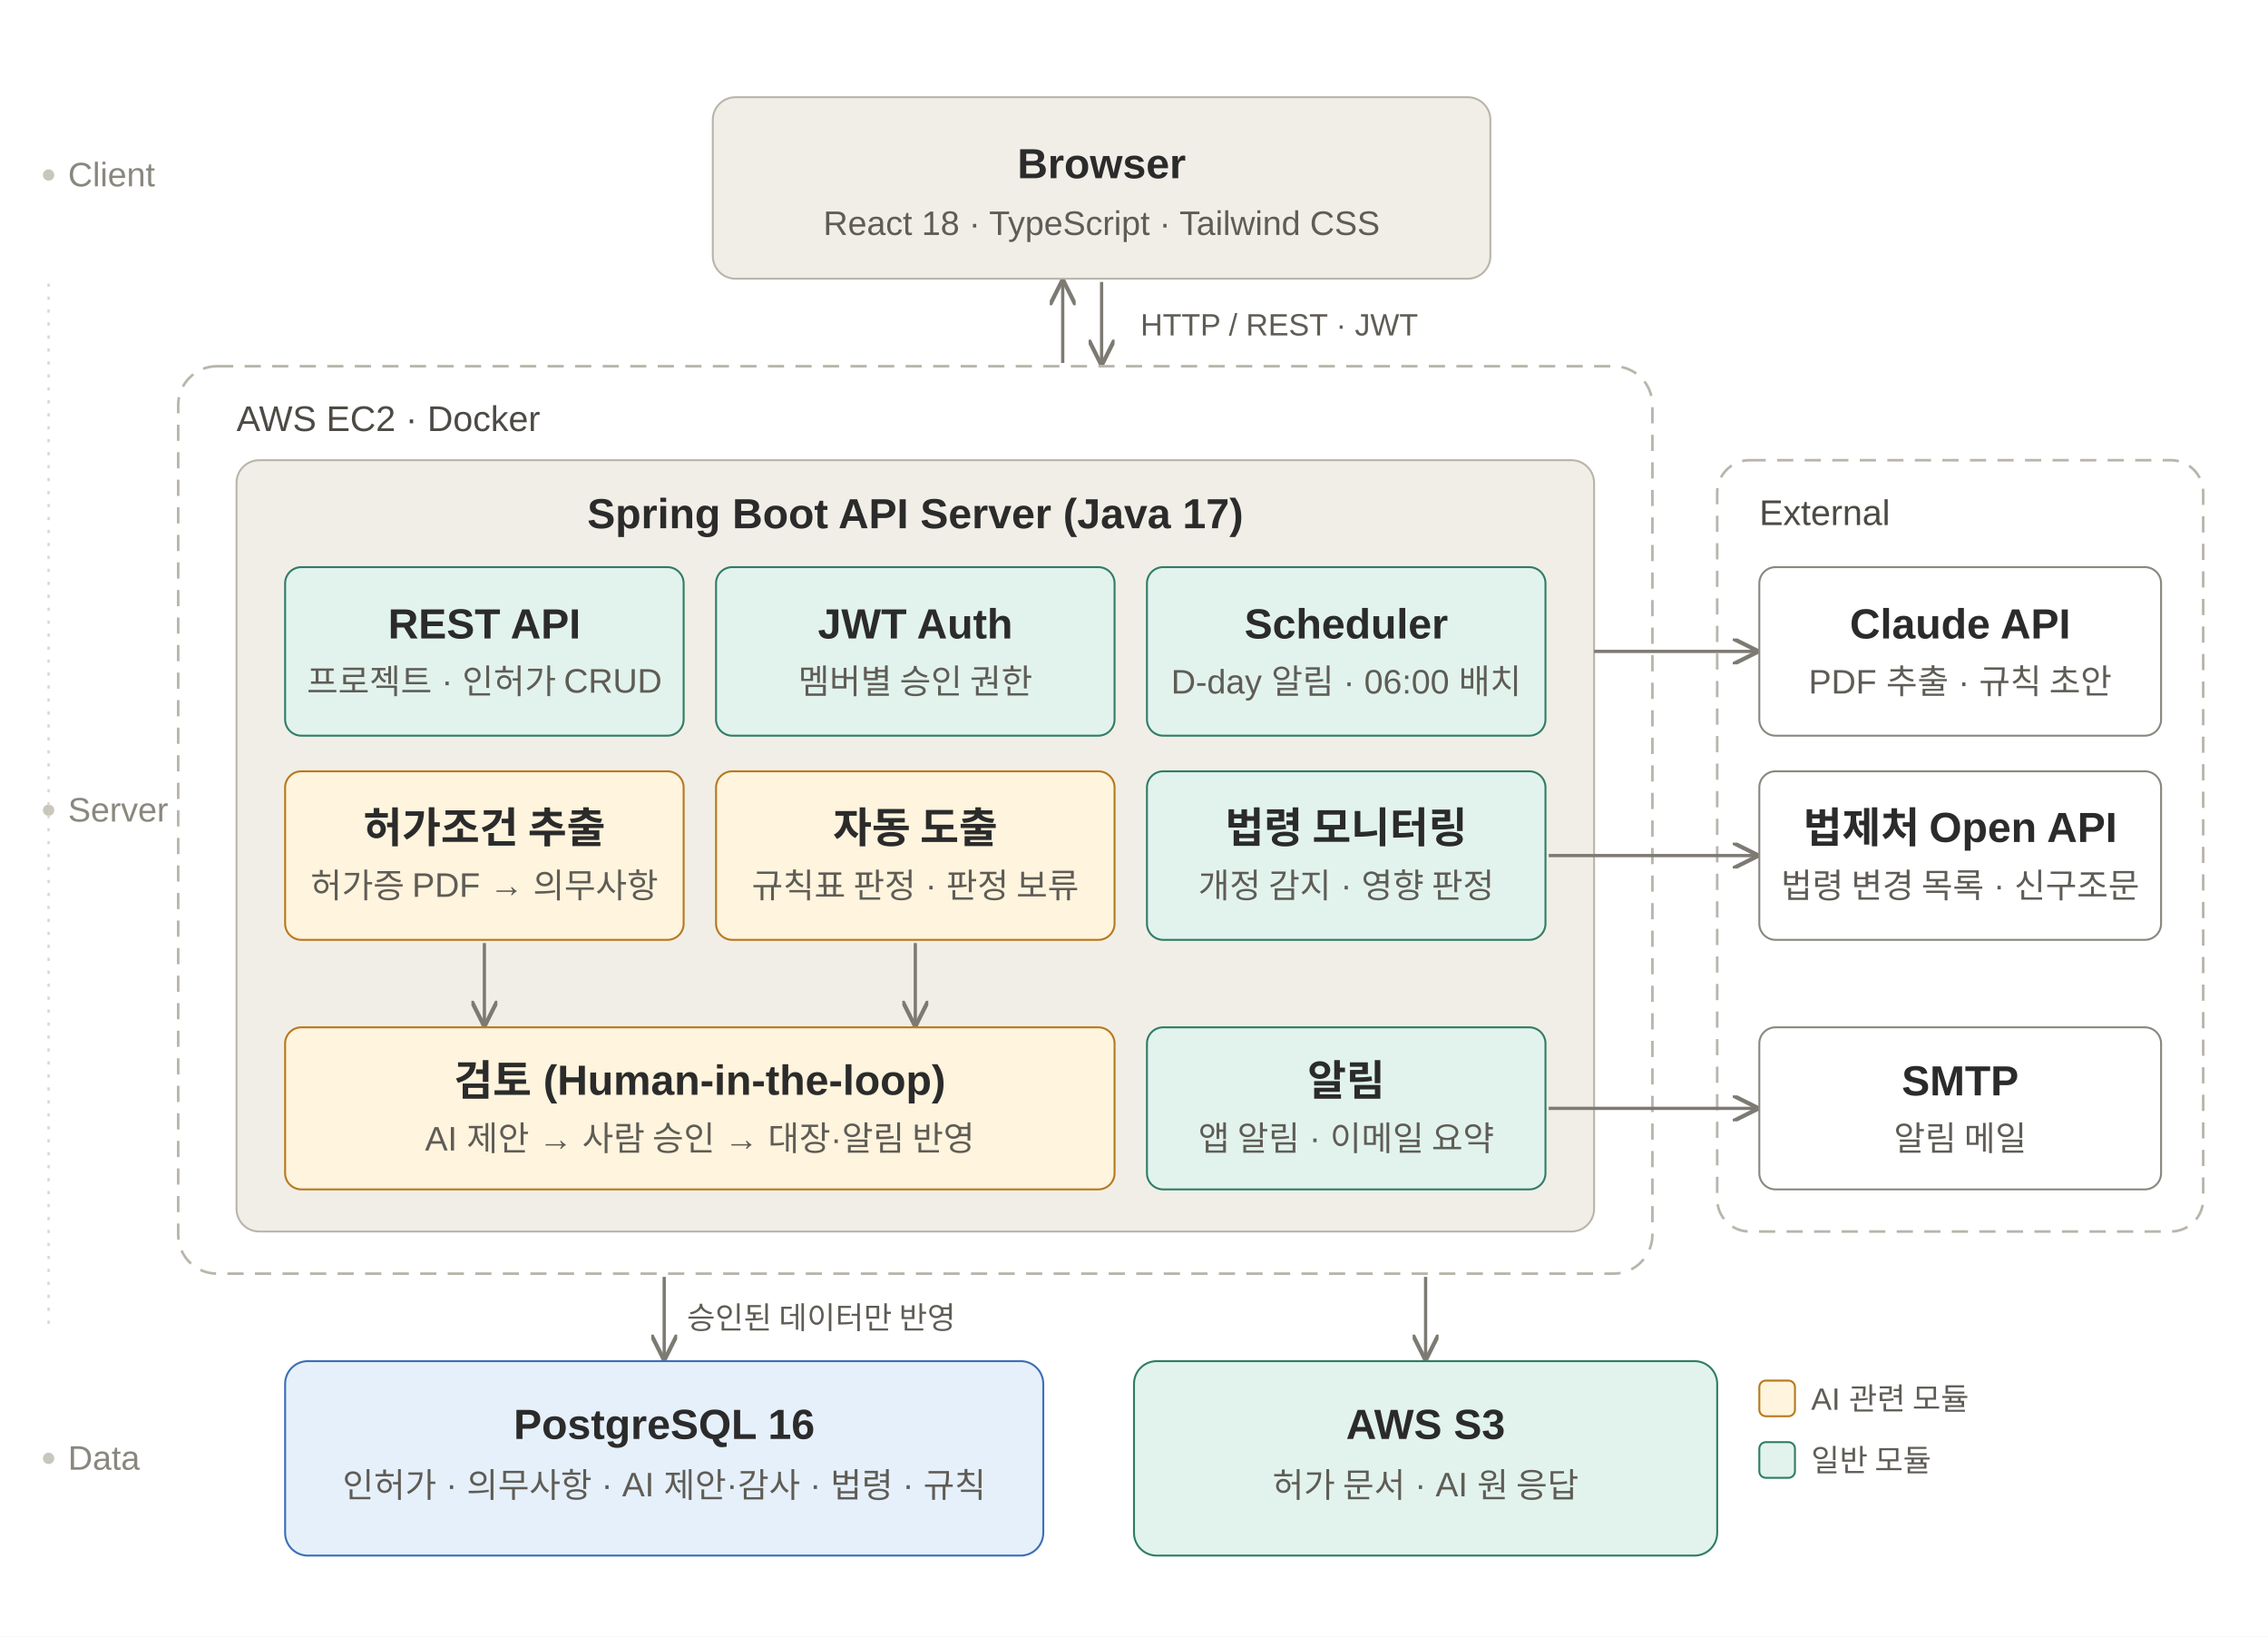
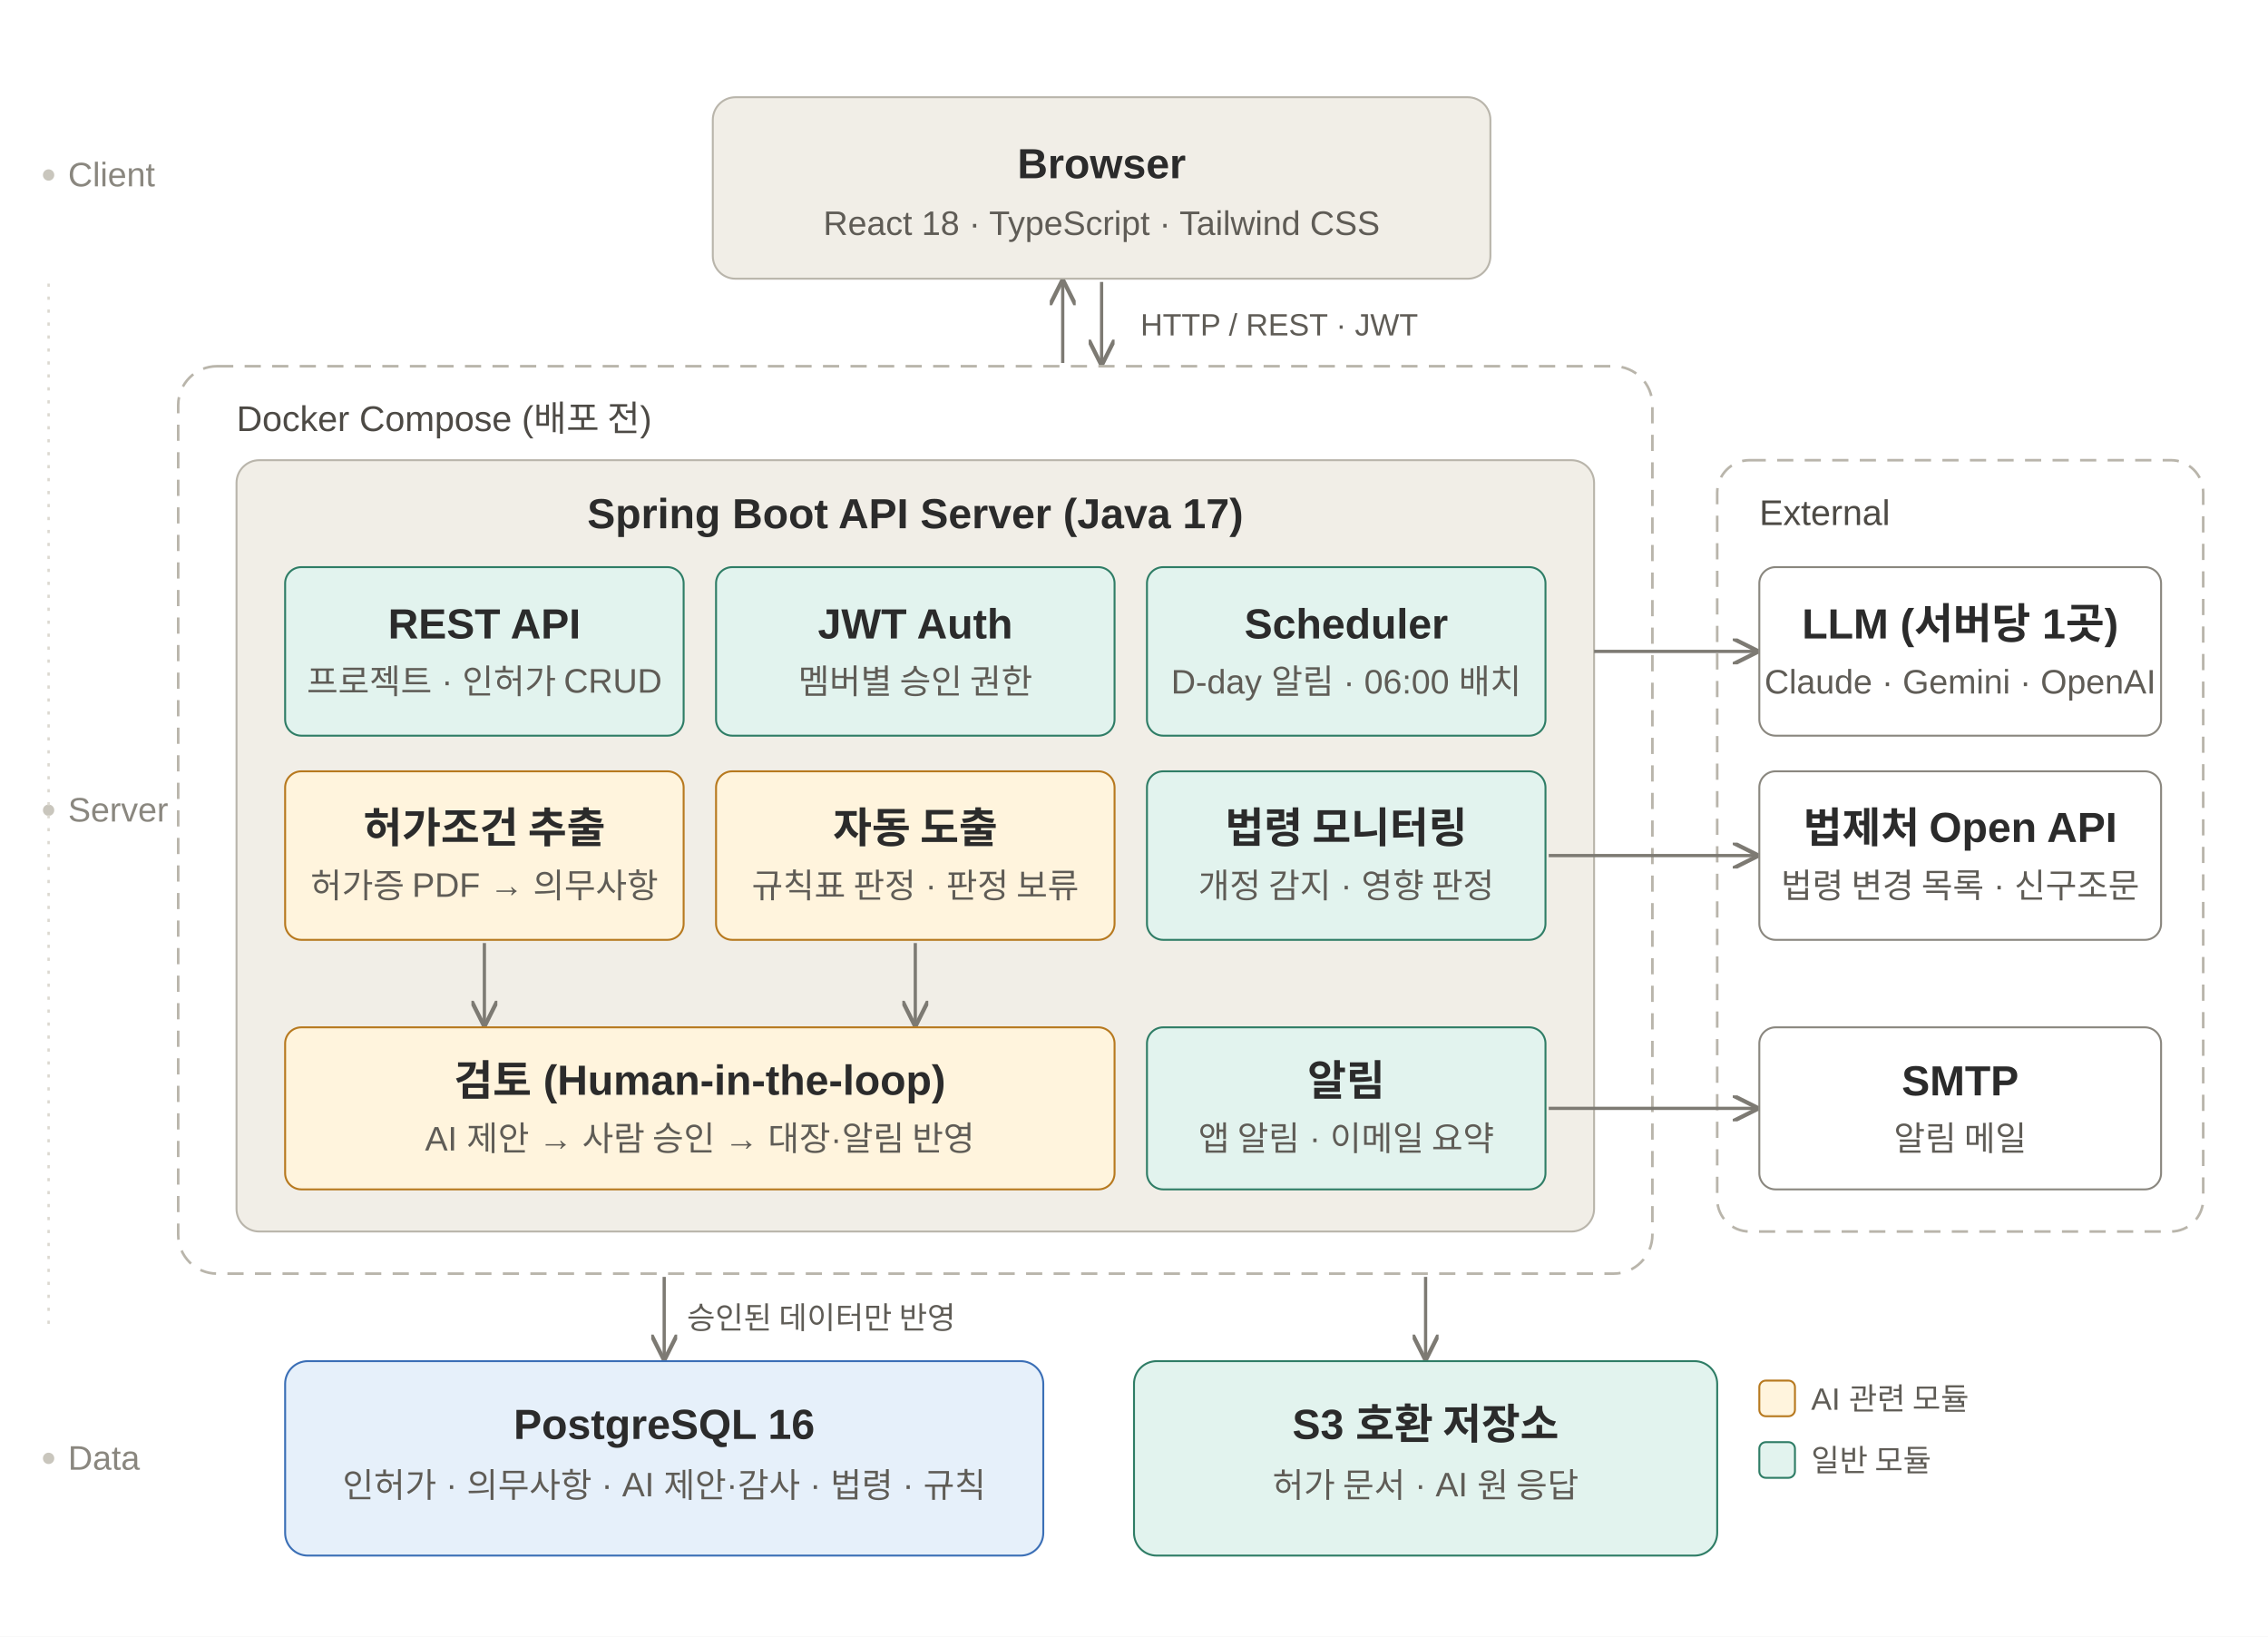
<svg xmlns="http://www.w3.org/2000/svg" viewBox="0 0 1400 1010" width="1400" height="1010" font-family="-apple-system, 'Segoe UI', 'Apple SD Gothic Neo', 'Malgun Gothic', Arial, sans-serif">
  <defs>
    <marker id="ah" viewBox="0 0 10 10" refX="9" refY="5" markerWidth="8" markerHeight="8" orient="auto-start-reverse">
      <path d="M0,0 L10,5 L0,10" fill="none" stroke="#7d7a73" stroke-width="1.6" />
    </marker>
    <style>
      .t{font-size:26px;font-weight:700;fill:#2b2b2b;text-anchor:middle}
      .s{font-size:21px;fill:#5f5c56;text-anchor:middle}
      .lbl{font-size:21px;fill:#8a877f}
      .grp{font-size:22px;fill:#4d4a45}
      .edge{font-size:19px;fill:#5f5c56}
      .line{stroke:#7d7a73;stroke-width:2;fill:none}
      .beige{fill:#f1eee7;stroke:#b9b5ab;stroke-width:1.2}
      .teal{fill:#e2f3ee;stroke:#2f7d66;stroke-width:1.2}
      .ai{fill:#fff4dd;stroke:#b7791f;stroke-width:1.2}
      .blue{fill:#e6f0fa;stroke:#3b6fb6;stroke-width:1.2}
      .ext{fill:#ffffff;stroke:#8a877f;stroke-width:1.2}
      .dash{fill:none;stroke:#b9b5ab;stroke-width:1.6;stroke-dasharray:10 7}
    </style>
  </defs>
  <rect width="1400" height="1010" fill="#ffffff" />
  <circle cx="30" cy="108" r="3.5" fill="#c9c6bd" />
  <text x="42" y="115" class="lbl">Client</text>
  <circle cx="30" cy="500" r="3.5" fill="#c9c6bd" />
  <text x="42" y="507" class="lbl">Server</text>
  <circle cx="30" cy="900" r="3.5" fill="#c9c6bd" />
  <text x="42" y="907" class="lbl">Data</text>
  <line x1="30" y1="175" x2="30" y2="820" stroke="#dcd9d1" stroke-width="1.5" stroke-dasharray="2 6" />
  <rect x="440" y="60" width="480" height="112" rx="14" class="beige" />
  <text x="680" y="110" class="t">Browser</text>
  <text x="680" y="145" class="s">React 18 · TypeScript · Tailwind CSS</text>
  <line x1="656" y1="224" x2="656" y2="174" class="line" marker-end="url(#ah)" />
  <line x1="680" y1="174" x2="680" y2="224" class="line" marker-end="url(#ah)" />
  <text x="704" y="207" class="edge">HTTP / REST · JWT</text>
  <rect x="110" y="226" width="910" height="560" rx="24" class="dash" />
-   <text x="146" y="266" class="grp">AWS EC2 · Docker</text>
+   <text x="146" y="266" class="grp">Docker Compose (배포 전)</text>
  <rect x="146" y="284" width="838" height="476" rx="14" class="beige" />
  <text x="565" y="326" class="t">Spring Boot API Server (Java 17)</text>
  <rect x="176" y="350" width="246" height="104" rx="10" class="teal" />
  <text x="299" y="394" class="t">REST API</text>
  <text x="299" y="428" class="s">프로젝트 · 인허가 CRUD</text>
  <rect x="442" y="350" width="246" height="104" rx="10" class="teal" />
  <text x="565" y="394" class="t">JWT Auth</text>
  <text x="565" y="428" class="s">멤버별 승인 권한</text>
  <rect x="708" y="350" width="246" height="104" rx="10" class="teal" />
  <text x="831" y="394" class="t">Scheduler</text>
  <text x="831" y="428" class="s">D-day 알림 · 06:00 배치</text>
  <rect x="176" y="476" width="246" height="104" rx="10" class="ai" />
  <text x="299" y="520" class="t">허가조건 추출</text>
  <text x="299" y="554" class="s">허가증 PDF → 의무사항</text>
  <rect x="442" y="476" width="246" height="104" rx="10" class="ai" />
  <text x="565" y="520" class="t">자동 도출</text>
  <text x="565" y="554" class="s">규칙표 판정 · 판정 보류</text>
  <rect x="708" y="476" width="246" height="104" rx="10" class="teal" />
  <text x="831" y="520" class="t">법령 모니터링</text>
  <text x="831" y="554" class="s">개정 감지 · 영향 판정</text>
  <line x1="299" y1="582" x2="299" y2="632" class="line" marker-end="url(#ah)" />
  <line x1="565" y1="582" x2="565" y2="632" class="line" marker-end="url(#ah)" />
  <rect x="176" y="634" width="512" height="100" rx="10" class="ai" />
  <text x="432" y="676" class="t">검토 (Human-in-the-loop)</text>
  <text x="432" y="710" class="s">AI 제안 → 사람 승인 → 대장·알림 반영</text>
  <rect x="708" y="634" width="246" height="100" rx="10" class="teal" />
  <text x="831" y="676" class="t">알림</text>
  <text x="831" y="710" class="s">앱 알림 · 이메일 요약</text>
  <rect x="1060" y="284" width="300" height="476" rx="20" class="dash" />
  <text x="1086" y="324" class="grp">External</text>
  <rect x="1086" y="350" width="248" height="104" rx="10" class="ext" />
-   <text x="1210" y="394" class="t">Claude API</text>
-   <text x="1210" y="428" class="s">PDF 추출 · 규칙 초안</text>
+   <text x="1210" y="394" class="t">LLM (서버당 1곳)</text>
+   <text x="1210" y="428" class="s">Claude · Gemini · OpenAI</text>
  <rect x="1086" y="476" width="248" height="104" rx="10" class="ext" />
  <text x="1210" y="520" class="t">법제처 Open API</text>
  <text x="1210" y="554" class="s">법령 변경 목록 · 신구조문</text>
  <rect x="1086" y="634" width="248" height="100" rx="10" class="ext" />
  <text x="1210" y="676" class="t">SMTP</text>
  <text x="1210" y="710" class="s">알림 메일</text>
  <line x1="984" y1="402" x2="1084" y2="402" class="line" marker-end="url(#ah)" />
  <line x1="956" y1="528" x2="1084" y2="528" class="line" marker-end="url(#ah)" />
  <line x1="956" y1="684" x2="1084" y2="684" class="line" marker-end="url(#ah)" />
  <line x1="410" y1="788" x2="410" y2="838" class="line" marker-end="url(#ah)" />
  <text x="424" y="820" class="edge">승인된 데이터만 반영</text>
  <line x1="880" y1="788" x2="880" y2="838" class="line" marker-end="url(#ah)" />
  <rect x="176" y="840" width="468" height="120" rx="14" class="blue" />
  <text x="410" y="888" class="t">PostgreSQL 16</text>
  <text x="410" y="924" class="s">인허가 · 의무사항 · AI 제안·감사 · 법령 · 규칙</text>
  <rect x="700" y="840" width="360" height="120" rx="14" class="teal" />
-   <text x="880" y="888" class="t">AWS S3</text>
+   <text x="880" y="888" class="t">S3 호환 저장소</text>
  <text x="880" y="924" class="s">허가 문서 · AI 원 응답</text>
  <rect x="1086" y="852" width="22" height="22" rx="4" class="ai" />
  <text x="1118" y="870" class="edge">AI 관련 모듈</text>
  <rect x="1086" y="890" width="22" height="22" rx="4" class="teal" />
  <text x="1118" y="908" class="edge">일반 모듈</text>
</svg>
